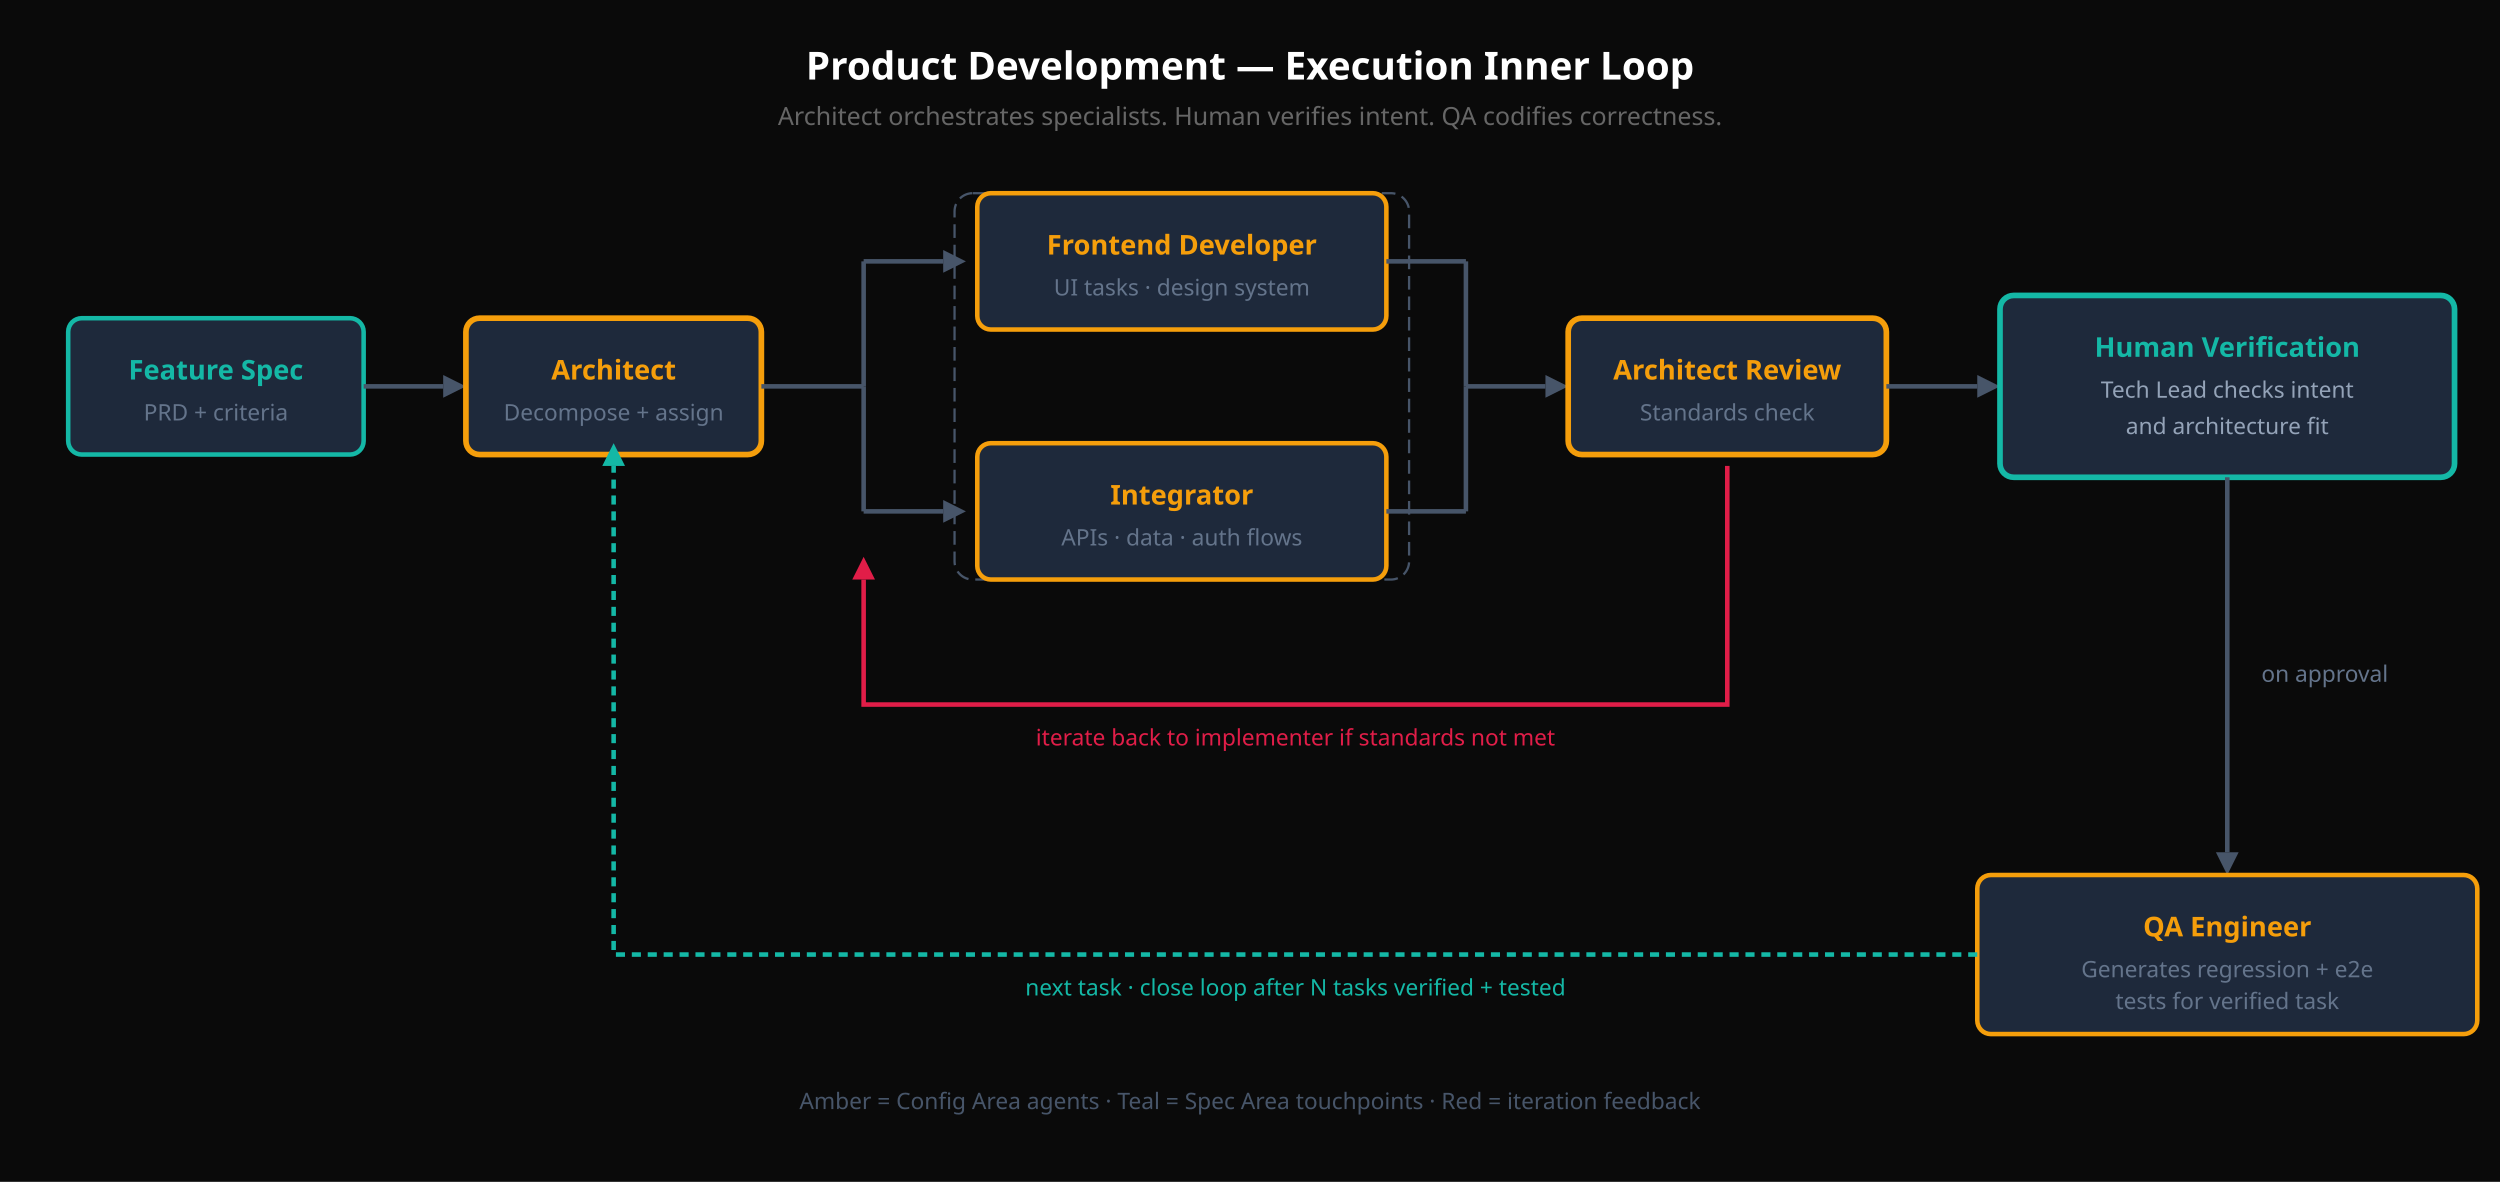
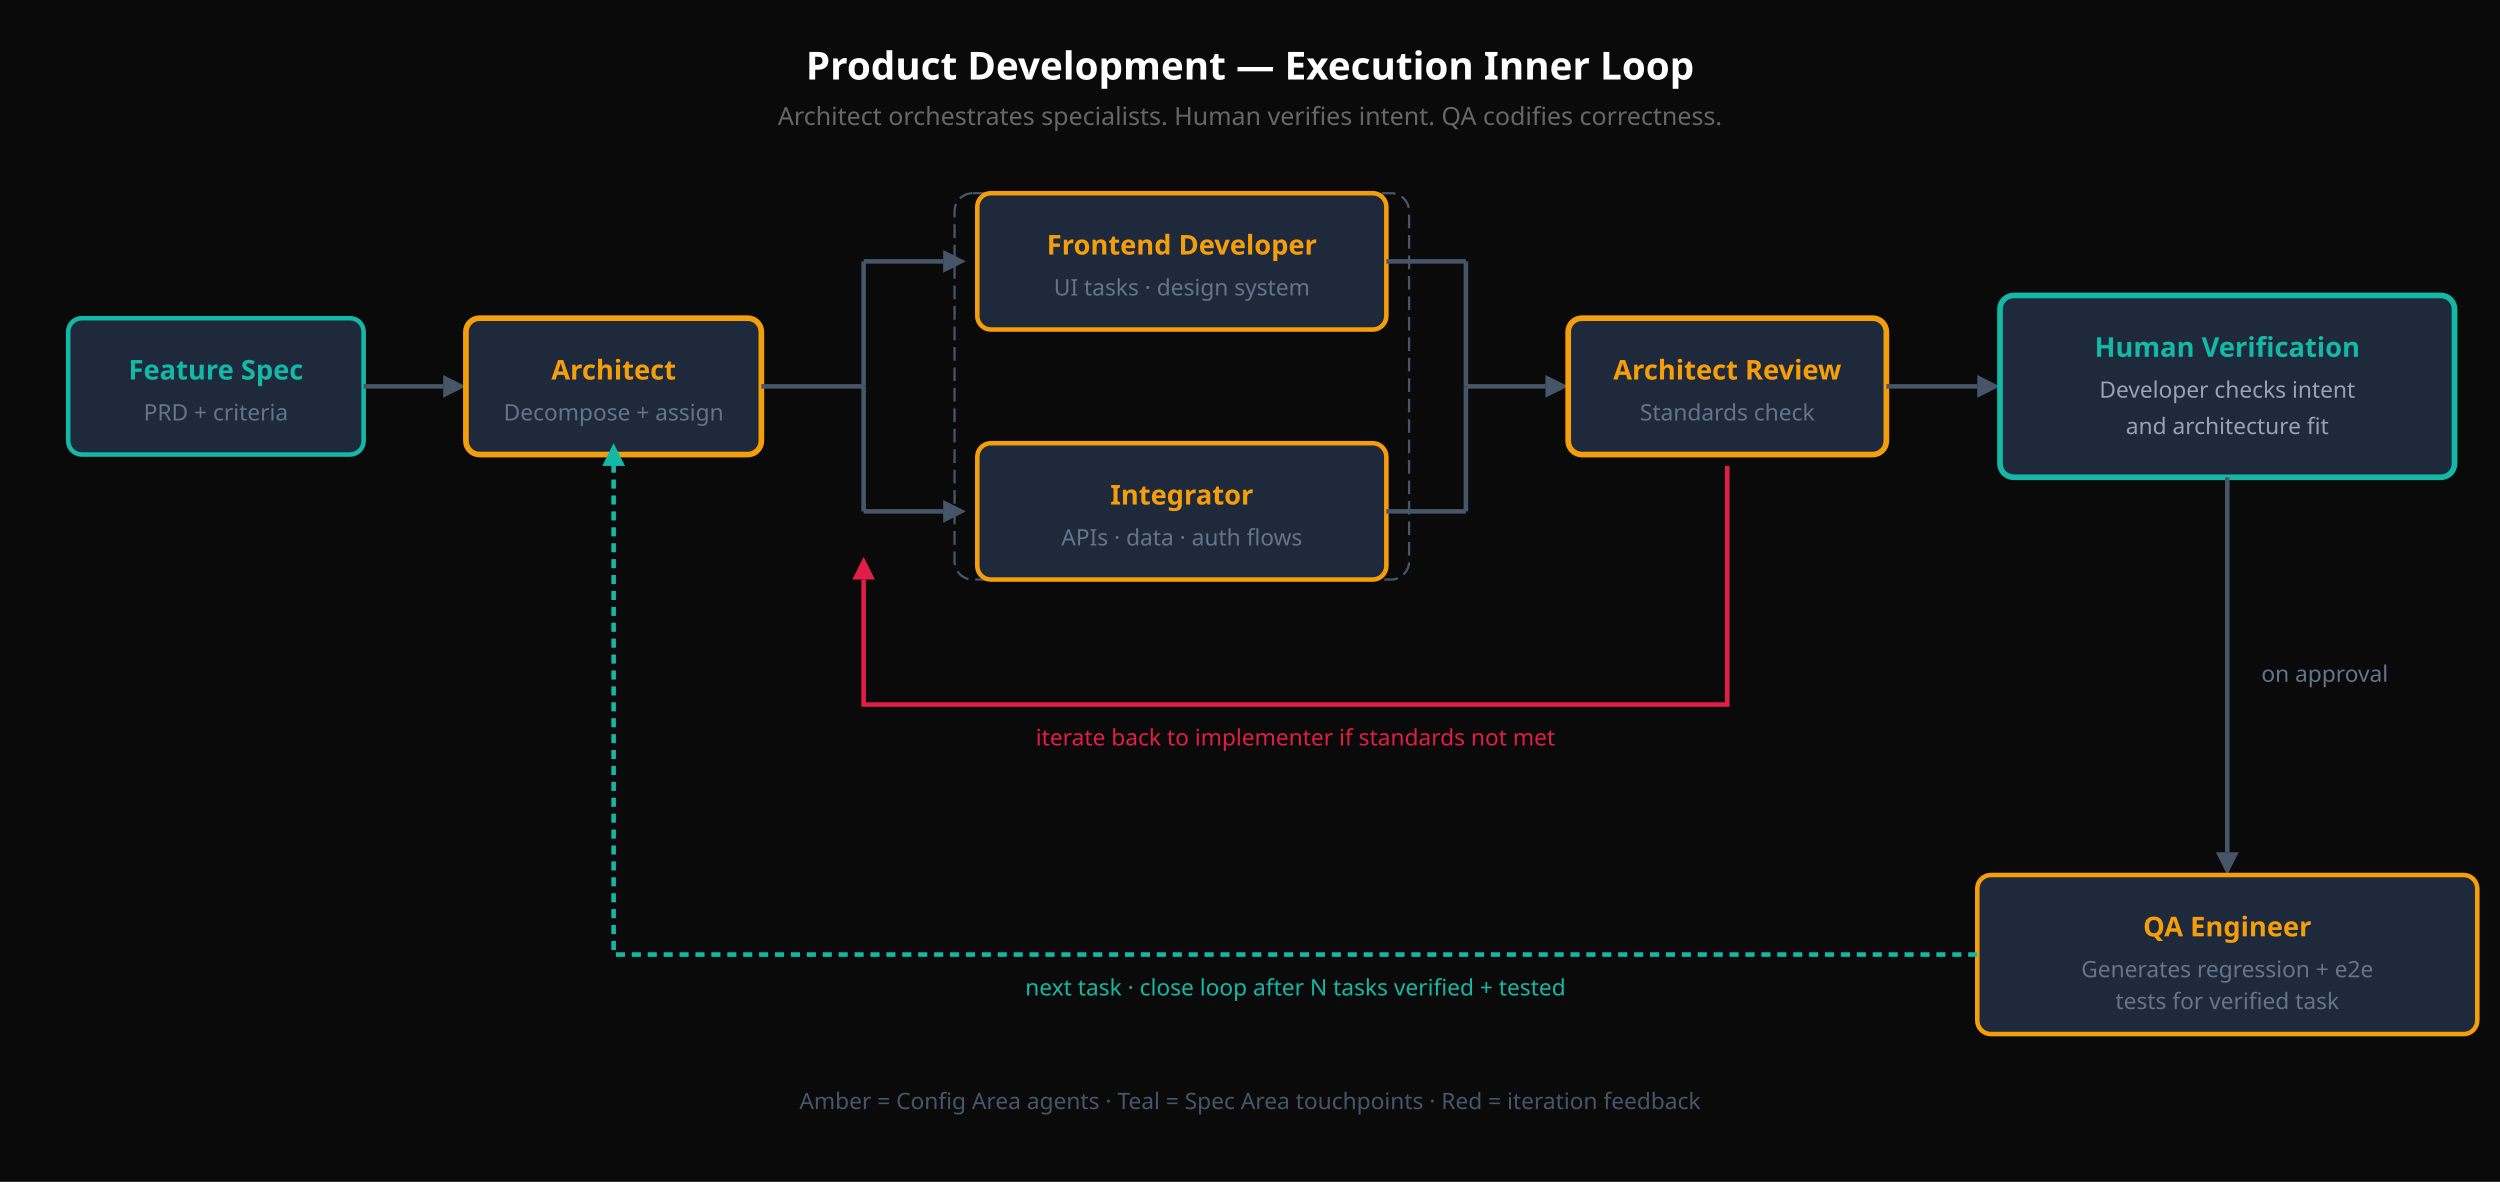
<svg xmlns="http://www.w3.org/2000/svg" viewBox="0 0 1100 520" font-family="system-ui, sans-serif">
  <rect width="1100" height="520" fill="#0a0a0a" />
  <text x="550" y="35" fill="#ffffff" font-size="17" font-weight="bold" text-anchor="middle">Product Development — Execution Inner Loop</text>
  <text x="550" y="55" fill="#666" font-size="11" text-anchor="middle">Architect orchestrates specialists. Human verifies intent. QA codifies correctness.</text>
  <rect x="30" y="140" width="130" height="60" rx="6" fill="#1e293b" stroke="#14b8a6" stroke-width="2" />
  <text x="95" y="167" fill="#14b8a6" font-size="12" font-weight="bold" text-anchor="middle">Feature Spec</text>
  <text x="95" y="185" fill="#64748b" font-size="10" text-anchor="middle">PRD + criteria</text>
  <line x1="160" y1="170" x2="195" y2="170" stroke="#475569" stroke-width="2" />
  <polygon points="195,165 205,170 195,175" fill="#475569" />
  <rect x="205" y="140" width="130" height="60" rx="6" fill="#1e293b" stroke="#f59e0b" stroke-width="2.5" />
  <text x="270" y="167" fill="#f59e0b" font-size="12" font-weight="bold" text-anchor="middle">Architect</text>
  <text x="270" y="185" fill="#64748b" font-size="10" text-anchor="middle">Decompose + assign</text>
  <line x1="335" y1="170" x2="380" y2="170" stroke="#475569" stroke-width="2" />
  <line x1="380" y1="170" x2="380" y2="115" stroke="#475569" stroke-width="2" />
  <line x1="380" y1="170" x2="380" y2="225" stroke="#475569" stroke-width="2" />
  <line x1="380" y1="115" x2="415" y2="115" stroke="#475569" stroke-width="2" />
  <line x1="380" y1="225" x2="415" y2="225" stroke="#475569" stroke-width="2" />
  <polygon points="415,110 425,115 415,120" fill="#475569" />
  <polygon points="415,220 425,225 415,230" fill="#475569" />
  <rect x="420" y="85" width="200" height="170" rx="8" fill="none" stroke="#475569" stroke-width="1" stroke-dasharray="6,3" />
  <text x="520" y="102" fill="#475569" font-size="9" text-anchor="middle">PARALLEL EXECUTION</text>
  <rect x="430" y="85" width="180" height="60" rx="6" fill="#1e293b" stroke="#f59e0b" stroke-width="2" />
  <text x="520" y="112" fill="#f59e0b" font-size="12" font-weight="bold" text-anchor="middle">Frontend Developer</text>
  <text x="520" y="130" fill="#64748b" font-size="10" text-anchor="middle">UI tasks · design system</text>
  <rect x="430" y="195" width="180" height="60" rx="6" fill="#1e293b" stroke="#f59e0b" stroke-width="2" />
  <text x="520" y="222" fill="#f59e0b" font-size="12" font-weight="bold" text-anchor="middle">Integrator</text>
  <text x="520" y="240" fill="#64748b" font-size="10" text-anchor="middle">APIs · data · auth flows</text>
  <line x1="610" y1="115" x2="645" y2="115" stroke="#475569" stroke-width="2" />
  <line x1="610" y1="225" x2="645" y2="225" stroke="#475569" stroke-width="2" />
  <line x1="645" y1="115" x2="645" y2="170" stroke="#475569" stroke-width="2" />
  <line x1="645" y1="225" x2="645" y2="170" stroke="#475569" stroke-width="2" />
  <line x1="645" y1="170" x2="680" y2="170" stroke="#475569" stroke-width="2" />
  <polygon points="680,165 690,170 680,175" fill="#475569" />
  <rect x="690" y="140" width="140" height="60" rx="6" fill="#1e293b" stroke="#f59e0b" stroke-width="2.5" />
  <text x="760" y="167" fill="#f59e0b" font-size="12" font-weight="bold" text-anchor="middle">Architect Review</text>
  <text x="760" y="185" fill="#64748b" font-size="10" text-anchor="middle">Standards check</text>
  <path d="M 760,205 L 760,310 L 380,310 L 380,255" fill="none" stroke="#e11d48" stroke-width="2" />
  <polygon points="375,255 380,245 385,255" fill="#e11d48" />
  <text x="570" y="328" fill="#e11d48" font-size="10" text-anchor="middle">iterate back to implementer if standards not met</text>
  <line x1="830" y1="170" x2="870" y2="170" stroke="#475569" stroke-width="2" />
  <polygon points="870,165 880,170 870,175" fill="#475569" />
  <rect x="880" y="130" width="200" height="80" rx="6" fill="#1e293b" stroke="#14b8a6" stroke-width="2.5" />
  <text x="980" y="157" fill="#14b8a6" font-size="12" font-weight="bold" text-anchor="middle">Human Verification</text>
-   <text x="980" y="175" fill="#94a3b8" font-size="10" text-anchor="middle">Tech Lead checks intent</text>
+   <text x="980" y="175" fill="#94a3b8" font-size="10" text-anchor="middle">Developer checks intent</text>
  <text x="980" y="191" fill="#94a3b8" font-size="10" text-anchor="middle">and architecture fit</text>
  <line x1="980" y1="210" x2="980" y2="375" stroke="#475569" stroke-width="2" />
  <polygon points="975,375 980,385 985,375" fill="#475569" />
  <text x="995" y="300" fill="#64748b" font-size="10">on approval</text>
  <rect x="870" y="385" width="220" height="70" rx="6" fill="#1e293b" stroke="#f59e0b" stroke-width="2" />
  <text x="980" y="412" fill="#f59e0b" font-size="12" font-weight="bold" text-anchor="middle">QA Engineer</text>
  <text x="980" y="430" fill="#64748b" font-size="10" text-anchor="middle">Generates regression + e2e</text>
  <text x="980" y="444" fill="#64748b" font-size="10" text-anchor="middle">tests for verified task</text>
  <path d="M 870,420 L 270,420 L 270,205" fill="none" stroke="#14b8a6" stroke-width="2" stroke-dasharray="4,3" />
  <polygon points="265,205 270,195 275,205" fill="#14b8a6" />
  <text x="570" y="438" fill="#14b8a6" font-size="10" text-anchor="middle">next task · close loop after N tasks verified + tested</text>
  <text x="550" y="488" fill="#475569" font-size="10" text-anchor="middle">Amber = Config Area agents · Teal = Spec Area touchpoints · Red = iteration feedback</text>
</svg>
